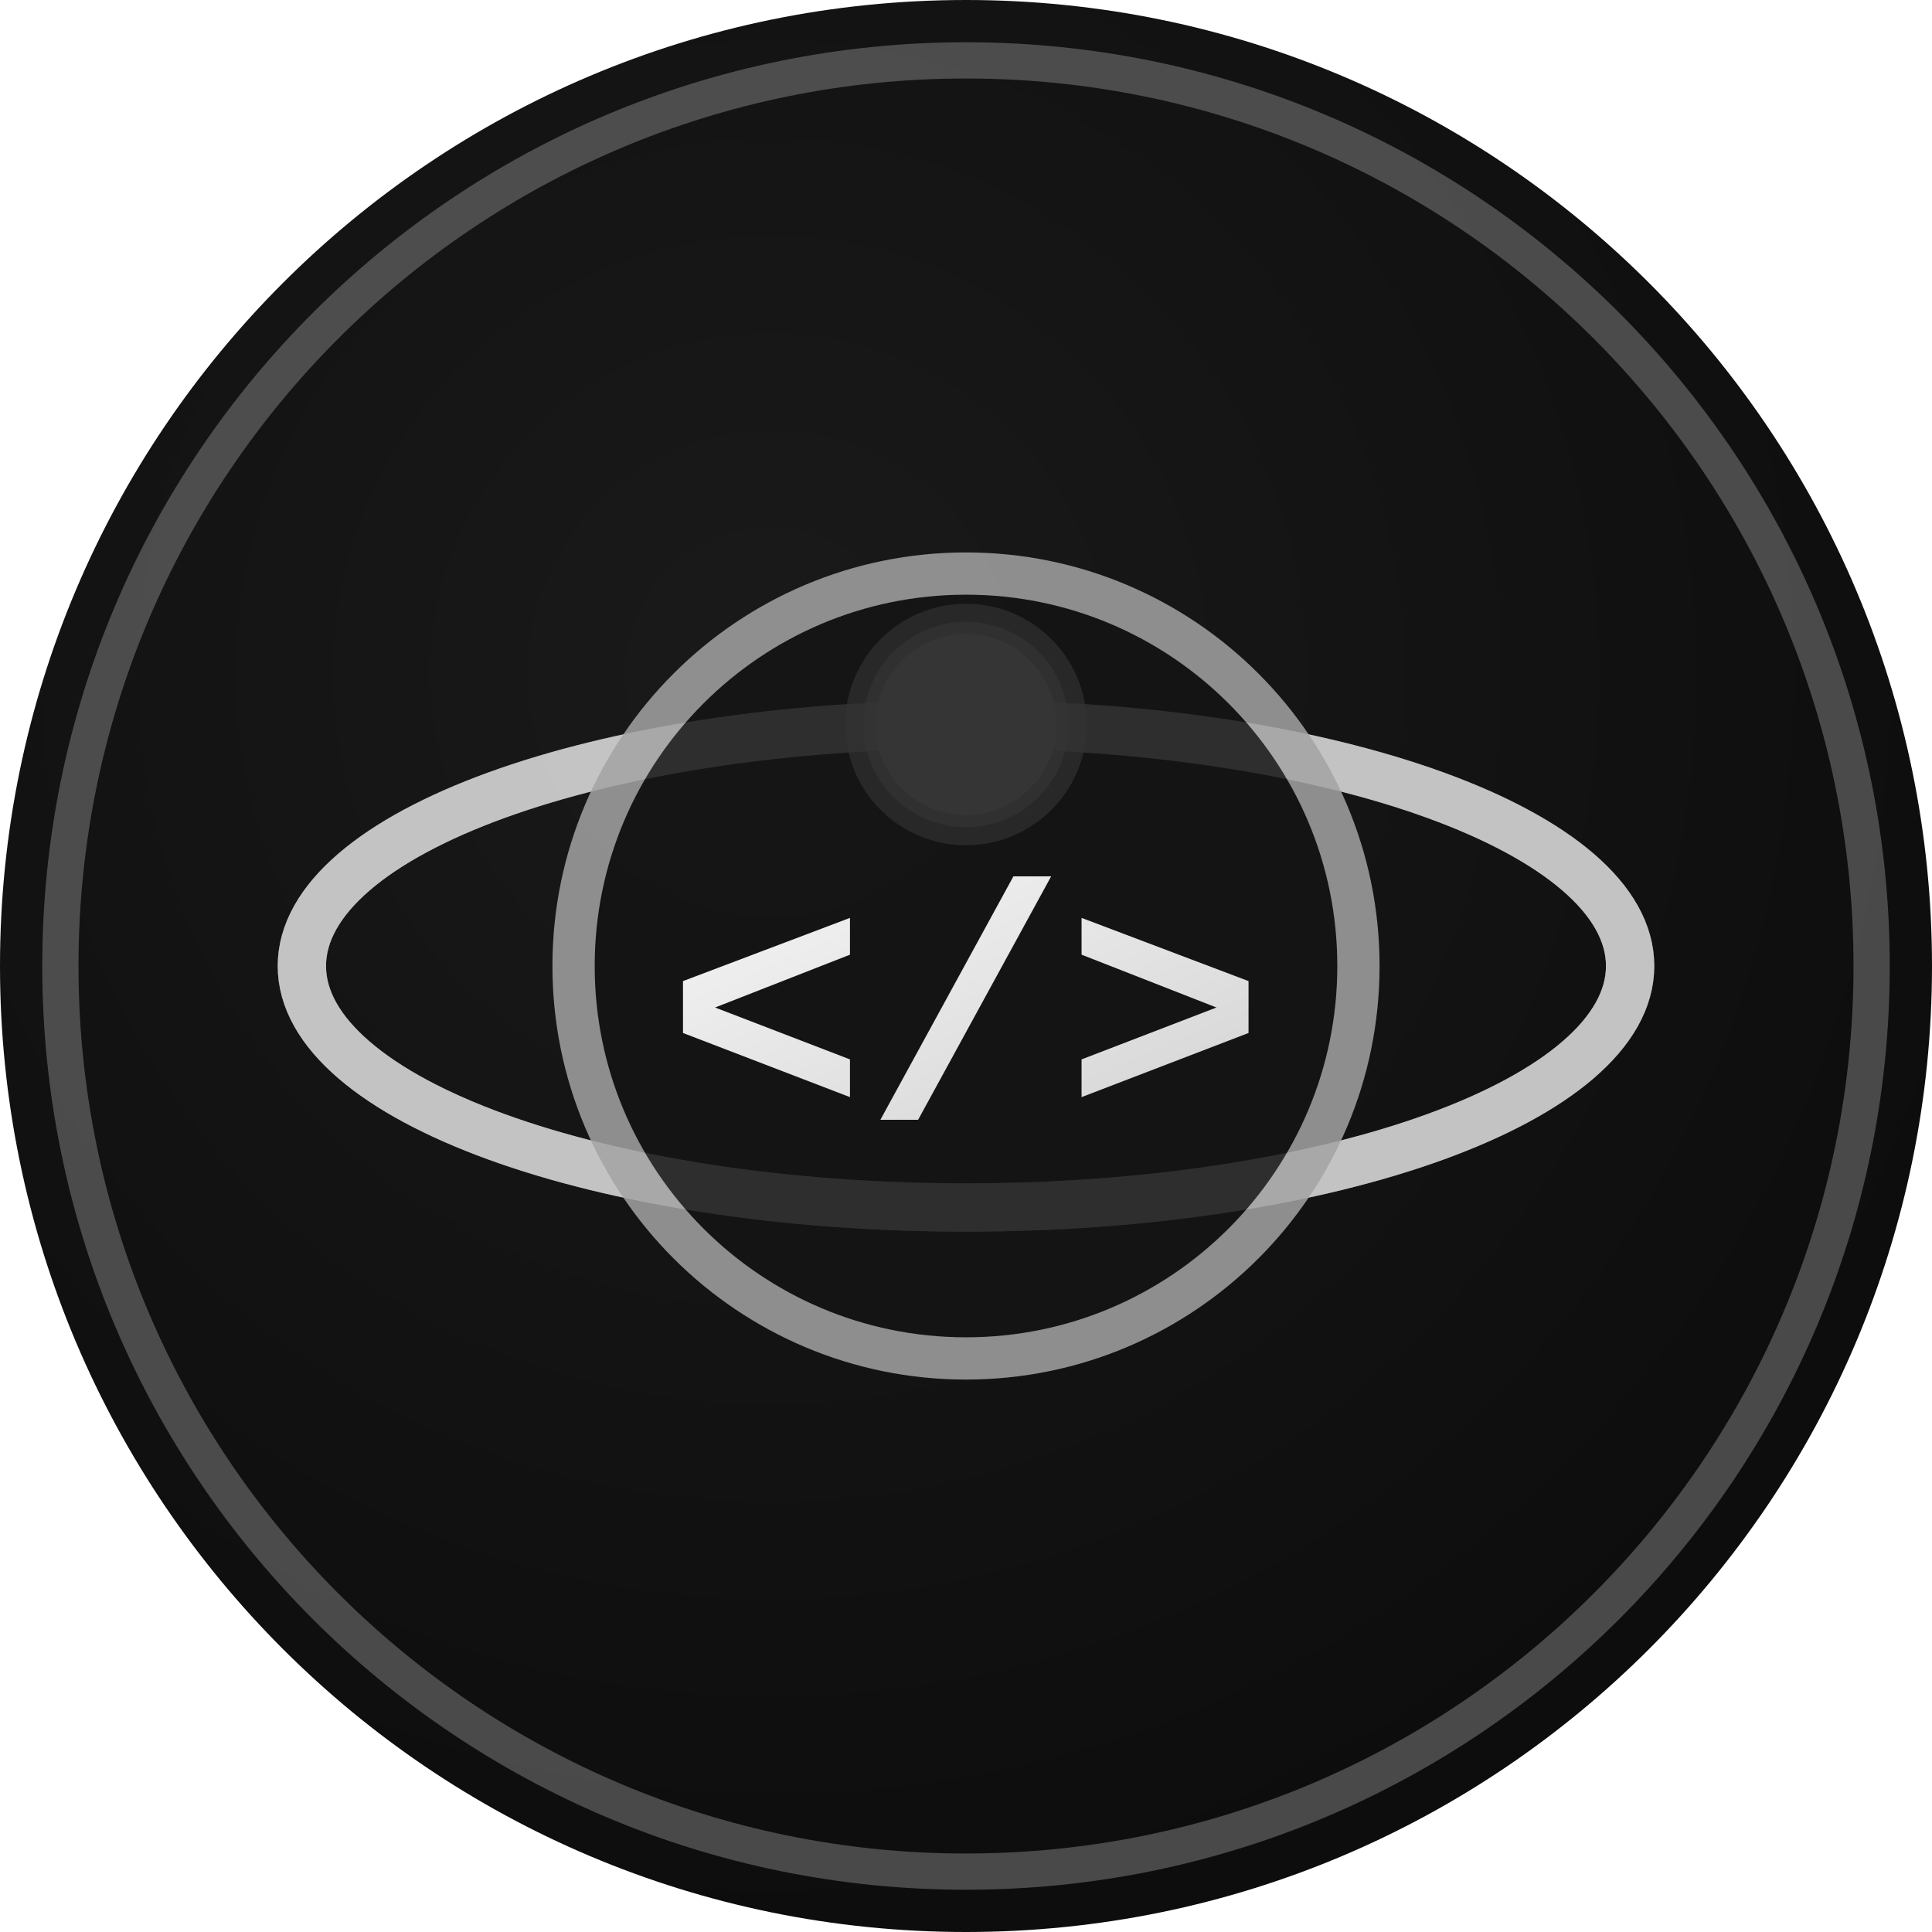
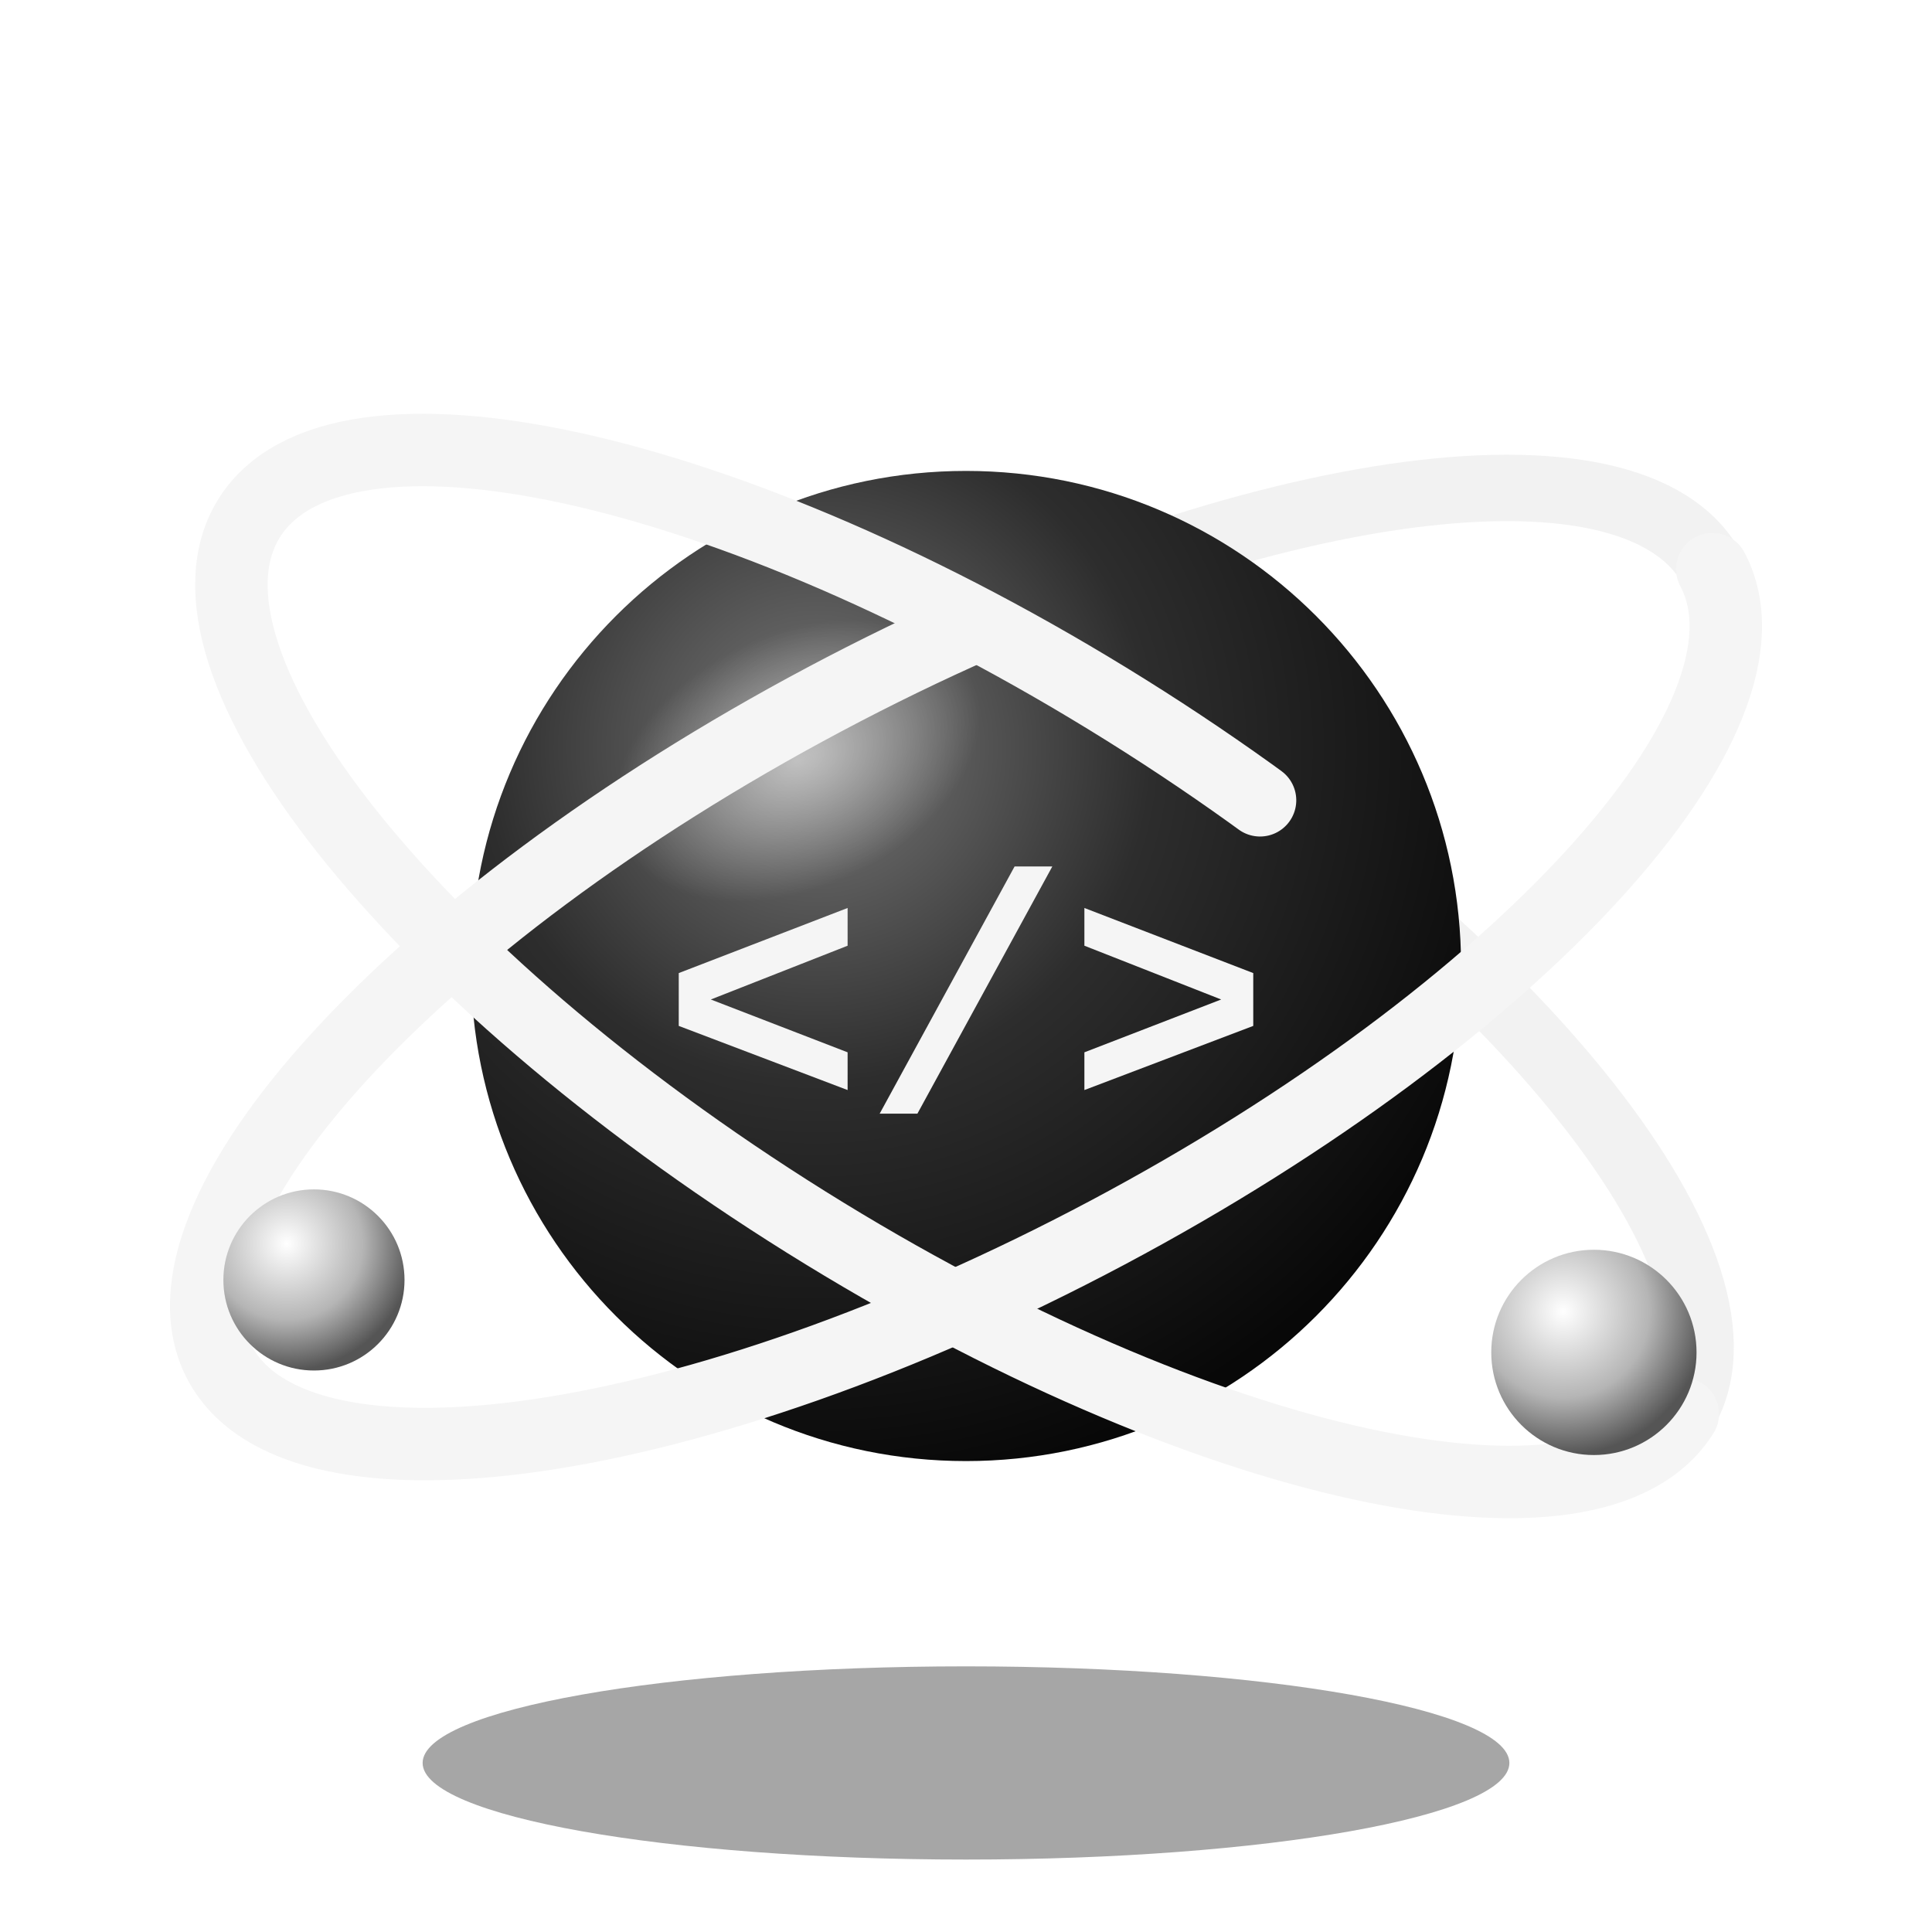
<svg xmlns="http://www.w3.org/2000/svg" viewBox="0 0 32 32" width="32" height="32">
  <defs>
-     <style>
-       .r1 { animation: o1 2.4s linear infinite; transform-origin: 50% 50%; }
-       .r2 { animation: o2 1.9s linear infinite; transform-origin: 50% 50%; }
-       .r3 { animation: o3 3.1s linear infinite; transform-origin: 50% 50%; }
-       @keyframes o1 { from { transform: rotate(0deg);   } to { transform: rotate(360deg);  } }
-       @keyframes o2 { from { transform: rotate(60deg);  } to { transform: rotate(420deg);  } }
-       @keyframes o3 { from { transform: rotate(-60deg); } to { transform: rotate(300deg);  } }
-     </style>
-     <radialGradient id="bg" cx="40%" cy="35%" r="65%">
-       <stop offset="0%" stop-color="#1A1A1A" />
-       <stop offset="100%" stop-color="#0D0D0D" />
+     <radialGradient id="sphere" cx="35%" cy="28%" r="75%">
+       <stop offset="0%" stop-color="#7a7a7a" />
+       <stop offset="45%" stop-color="#2d2d2d" />
+       <stop offset="100%" stop-color="#080808" />
    </radialGradient>
-     <linearGradient id="txt" x1="0%" y1="0%" x2="100%" y2="100%">
-       <stop offset="0%" stop-color="#F5F5F5" />
-       <stop offset="100%" stop-color="#D4D4D4" />
-     </linearGradient>
+     <radialGradient id="shine" cx="50%" cy="50%" r="50%">
+       <stop offset="0%" stop-color="#ffffff" stop-opacity="0.55" />
+       <stop offset="100%" stop-color="#ffffff" stop-opacity="0" />
+     </radialGradient>
+     <radialGradient id="ball" cx="35%" cy="30%" r="70%">
+       <stop offset="0%" stop-color="#ffffff" />
+       <stop offset="60%" stop-color="#b5b5b5" />
+       <stop offset="100%" stop-color="#555555" />
+     </radialGradient>
  </defs>
-   <circle cx="16" cy="16" r="16" fill="url(#bg)" />
-   <circle cx="16" cy="16" r="15" fill="none" stroke="#A3A3A3" stroke-width="0.6" opacity="0.4" />
-   <g class="r1">
-     <ellipse cx="16" cy="16" rx="11" ry="4" fill="none" stroke="#A3A3A3" stroke-width="0.8" opacity="0.55" />
-     <circle cx="16" cy="12" r="2" fill="#A3A3A3" opacity="0.95" />
+   <ellipse cx="16" cy="29.2" rx="9" ry="1.6" fill="#000" opacity="0.35" />
+   <g fill="none" stroke="#e5e5e5" stroke-width="1.1" opacity="0.5">
+     <ellipse cx="16" cy="16" rx="14" ry="5" transform="rotate(-28 16 16)" />
+     <ellipse cx="16" cy="16" rx="14" ry="5" transform="rotate(32 16 16)" />
  </g>
-   <g class="r2">
-     <ellipse cx="16" cy="16" rx="11" ry="4" fill="none" stroke="#D4D4D4" stroke-width="0.8" opacity="0.5" />
-     <circle cx="16" cy="12" r="1.7" fill="#D4D4D4" opacity="0.95" />
+   <circle cx="16" cy="16" r="8.2" fill="url(#sphere)" />
+   <ellipse cx="13.2" cy="12.6" rx="3.2" ry="2.1" fill="url(#shine)" transform="rotate(-25 13.2 12.6)" />
+   <text x="16" y="18.4" text-anchor="middle" font-family="'Courier New', Courier, monospace" font-size="5.6" font-weight="900" fill="#f5f5f5">&lt;/&gt;</text>
+   <g fill="none" stroke="#f5f5f5" stroke-width="1.2" stroke-linecap="round">
+     <ellipse cx="16" cy="16" rx="14" ry="5" transform="rotate(-28 16 16)" pathLength="100" stroke-dasharray="50 50" />
+     <ellipse cx="16" cy="16" rx="14" ry="5" transform="rotate(32 16 16)" pathLength="100" stroke-dasharray="50 50" />
  </g>
-   <g class="r3">
-     <ellipse cx="16" cy="16" rx="11" ry="4" fill="none" stroke="#F5F5F5" stroke-width="0.8" opacity="0.45" />
-     <circle cx="16" cy="12" r="1.5" fill="#F5F5F5" opacity="0.95" />
-   </g>
-   <circle cx="16" cy="16" r="6.5" fill="#141414" stroke="#A3A3A3" stroke-width="0.7" opacity="0.85" />
-   <text x="16" y="18.5" text-anchor="middle" font-family="'Courier New', Courier, monospace" font-size="5.5" font-weight="900" fill="url(#txt)">&lt;/&gt;</text>
+   <circle cx="26.4" cy="22.4" r="1.7" fill="url(#ball)" />
+   <circle cx="5.2" cy="21.2" r="1.5" fill="url(#ball)" />
</svg>
